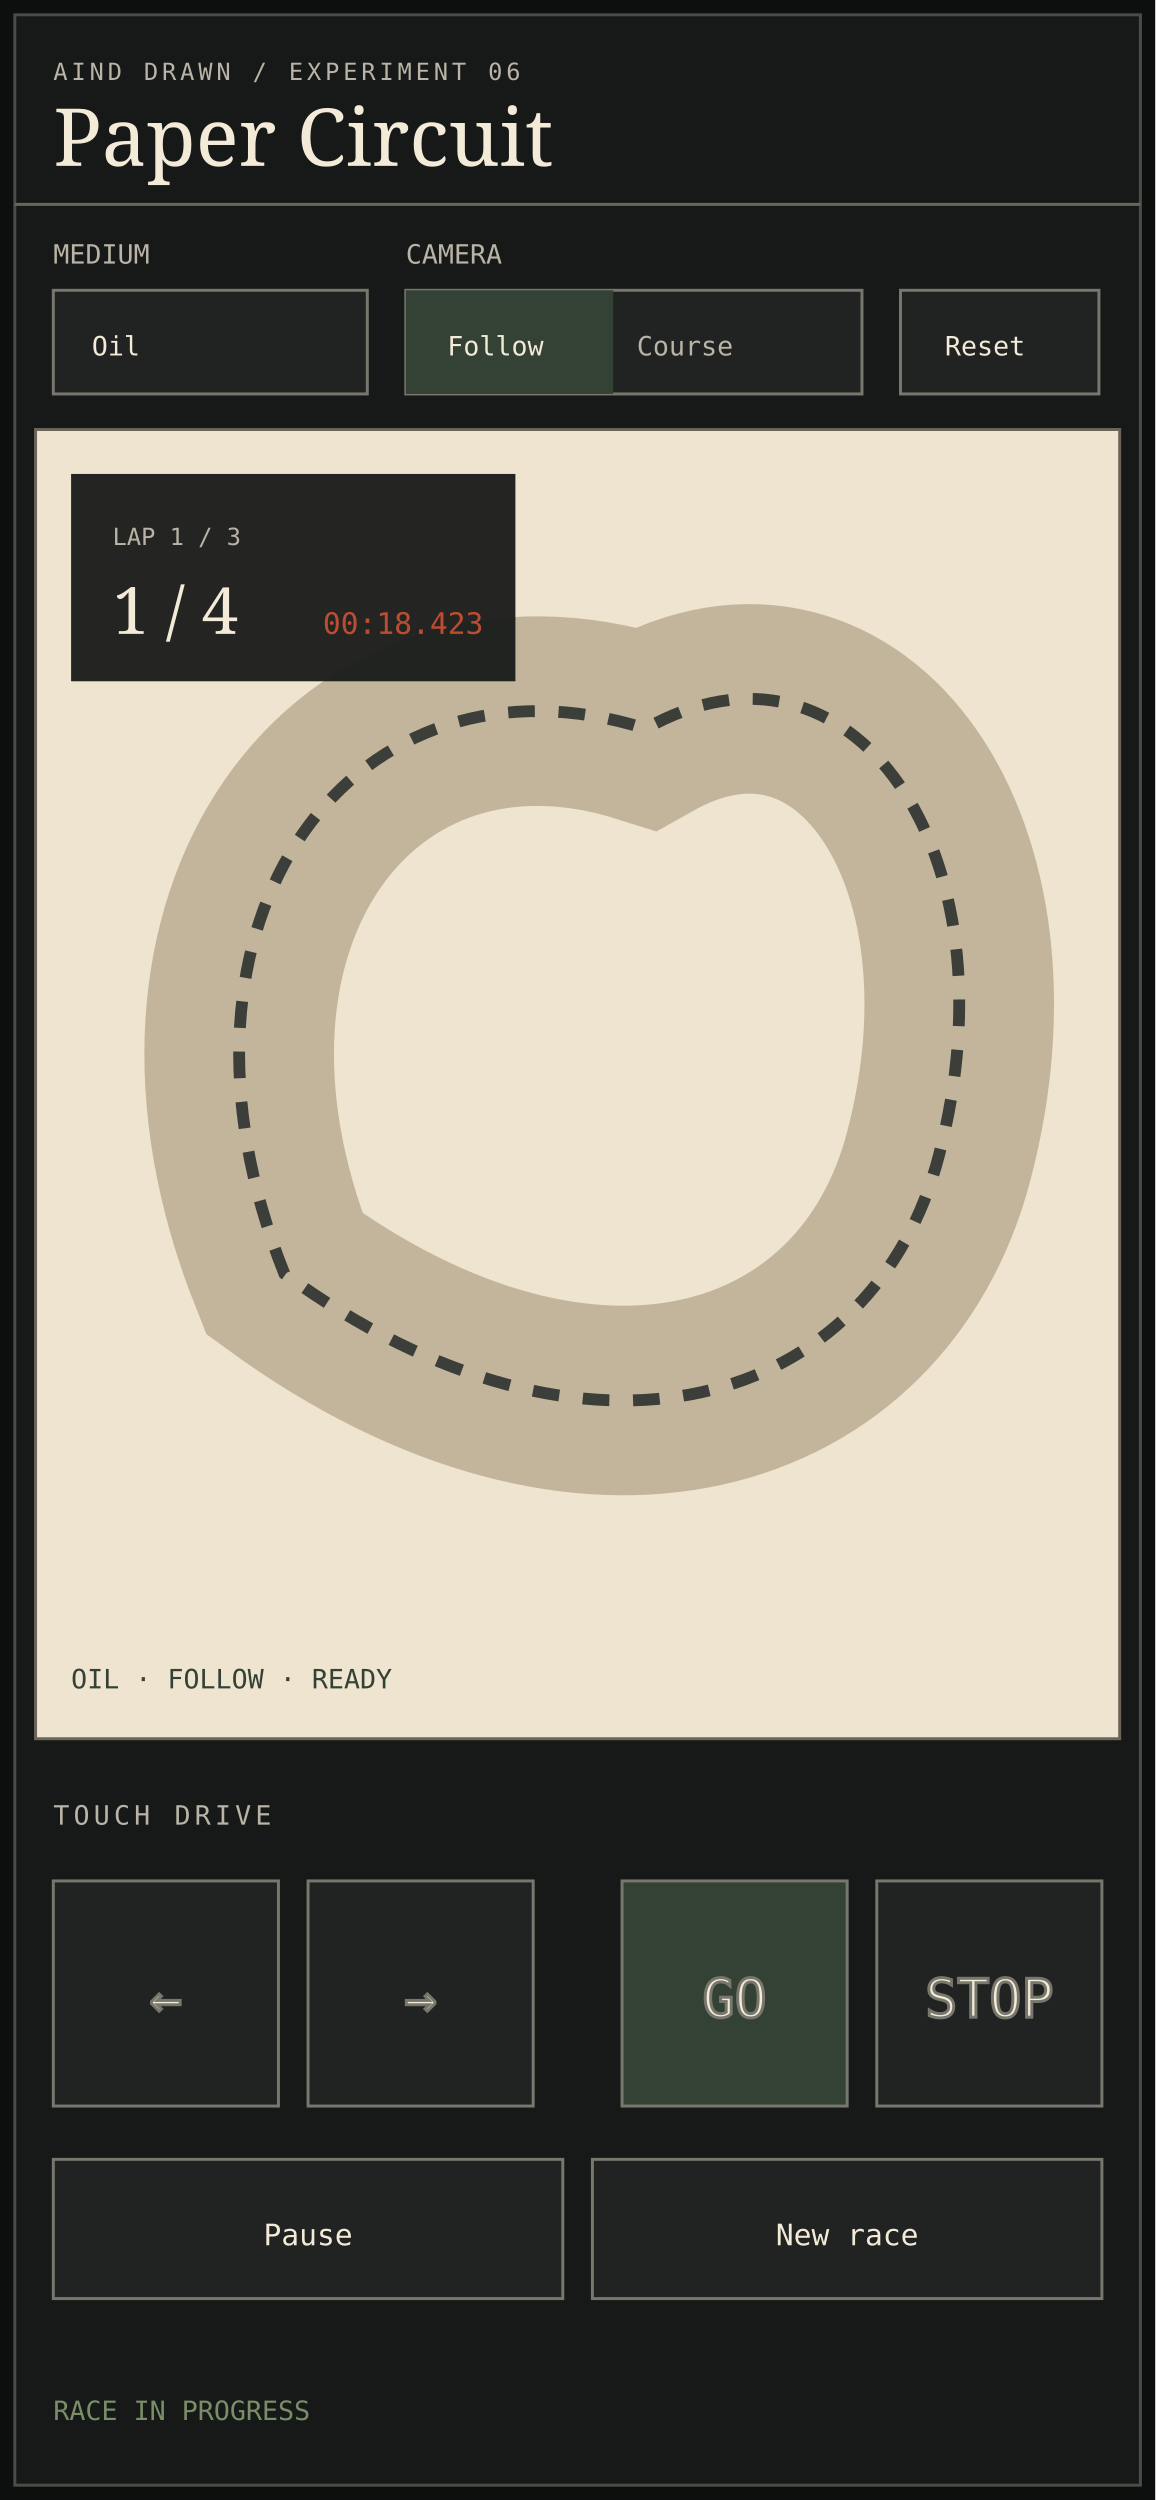
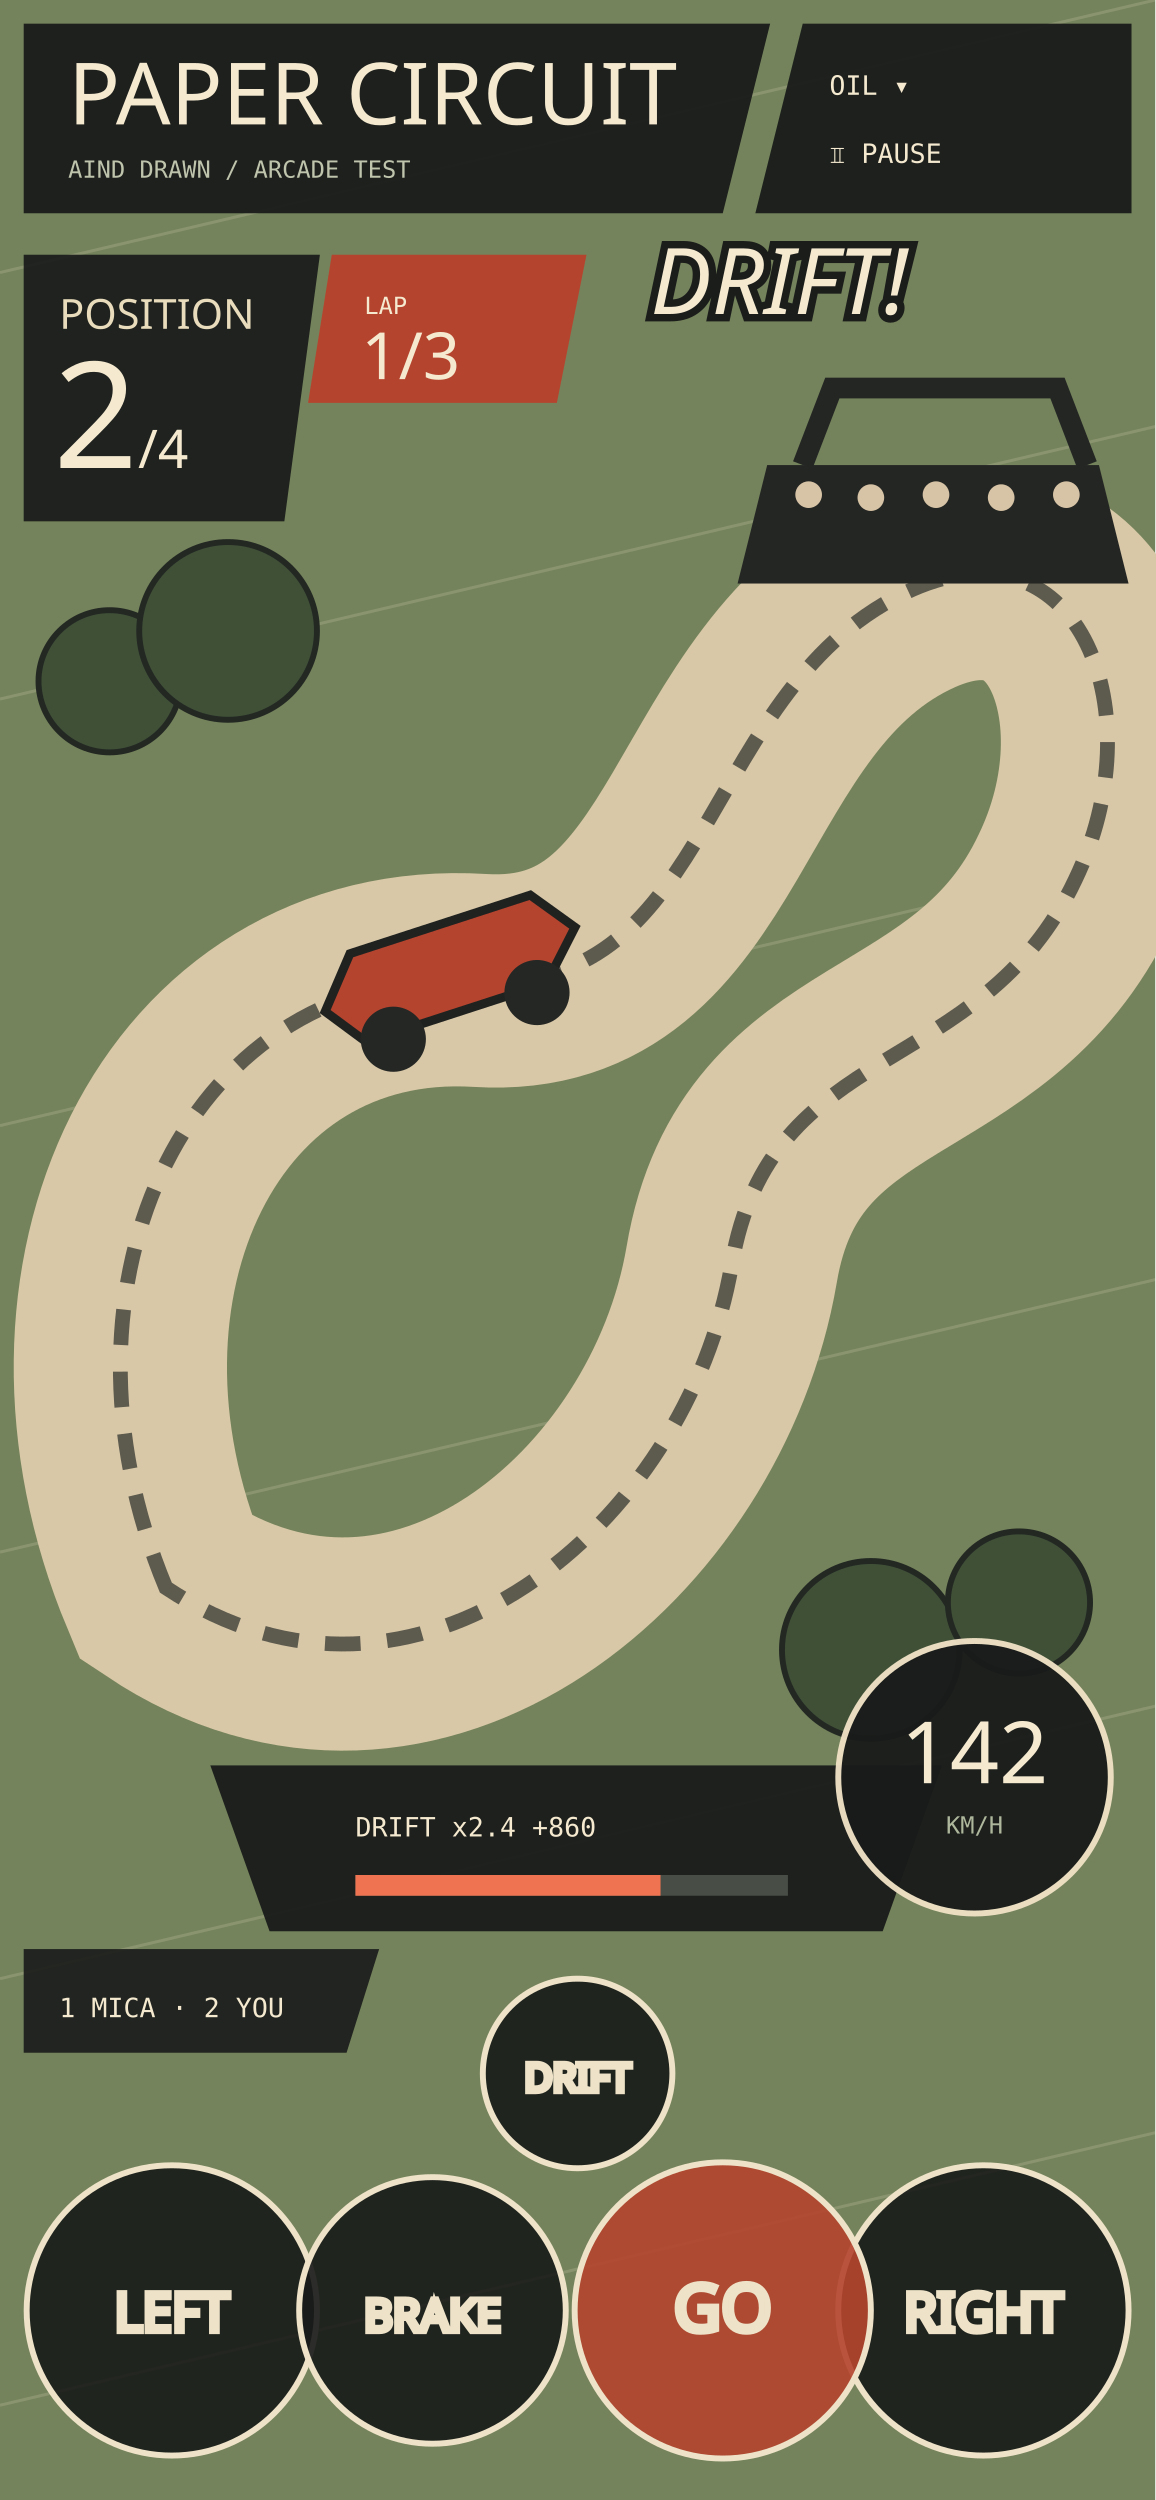
<svg xmlns="http://www.w3.org/2000/svg" width="390" height="844" viewBox="0 0 390 844">
-   <rect width="390" height="844" fill="#0d0f0e" />
-   <rect x="5" y="5" width="380" height="834" fill="#171918" stroke="#4a4c45" />
-   <text x="18" y="27" fill="#b9b4a7" font-family="monospace" font-size="8" letter-spacing="1.3">AIND DRAWN / EXPERIMENT 06</text>
-   <text x="18" y="56" fill="#f3ead7" font-family="serif" font-size="27">Paper Circuit</text>
-   <line x1="5" y1="69" x2="385" y2="69" stroke="#68675f" />
-   <g font-family="monospace" font-size="9">
-     <text x="18" y="89" fill="#b9b4a7">MEDIUM</text>
-     <rect x="18" y="98" width="106" height="35" fill="#202321" stroke="#77776d" />
-     <text x="31" y="120" fill="#f3ead7">Oil</text>
-     <text x="137" y="89" fill="#b9b4a7">CAMERA</text>
-     <rect x="137" y="98" width="154" height="35" fill="#202321" stroke="#77776d" />
-     <rect x="137" y="98" width="70" height="35" fill="#344235" />
-     <text x="151" y="120" fill="#f3ead7">Follow</text>
-     <text x="215" y="120" fill="#b9b4a7">Course</text>
-     <rect x="304" y="98" width="67" height="35" fill="#202321" stroke="#77776d" />
-     <text x="319" y="120" fill="#f3ead7">Reset</text>
+   <rect width="390" height="844" fill="#74835b" />
+   <g opacity=".18" stroke="#eee4c8">
+     <path d="M0 92L390 0M0 236L390 144M0 380L390 288M0 524L390 432M0 668L390 576M0 812L390 720" />
  </g>
-   <rect x="12" y="145" width="366" height="442" fill="#eee4cf" stroke="#6b6459" />
-   <path d="M 96 430 C 48 310 120 215 218 246 C 287 207 344 287 317 390 C 295 475 199 505 96 430 Z" fill="none" stroke="#c2b59c" stroke-width="64" />
-   <path d="M 96 430 C 48 310 120 215 218 246 C 287 207 344 287 317 390 C 295 475 199 505 96 430 Z" fill="none" stroke="#3c3e39" stroke-width="4" stroke-dasharray="9 8" />
-   <rect x="24" y="160" width="150" height="70" fill="#171918" opacity=".94" />
-   <text x="38" y="184" fill="#b9b4a7" font-family="monospace" font-size="8">LAP 1 / 3</text>
-   <text x="38" y="214" fill="#f3ead7" font-family="serif" font-size="22">1 / 4</text>
-   <text x="109" y="214" fill="#bd4d31" font-family="monospace" font-size="10">00:18.423</text>
-   <text x="24" y="570" fill="#344235" font-family="monospace" font-size="9">OIL · FOLLOW · READY</text>
-   <text x="18" y="616" fill="#b9b4a7" font-family="monospace" font-size="9" letter-spacing="1.4">TOUCH DRIVE</text>
-   <g fill="#202321" stroke="#77776d" font-family="monospace" font-size="18" text-anchor="middle">
-     <rect x="18" y="635" width="76" height="76" />
-     <text x="56" y="681" fill="#f3ead7">←</text>
-     <rect x="104" y="635" width="76" height="76" />
-     <text x="142" y="681" fill="#f3ead7">→</text>
-     <rect x="210" y="635" width="76" height="76" fill="#344235" />
-     <text x="248" y="681" fill="#f3ead7">GO</text>
-     <rect x="296" y="635" width="76" height="76" />
-     <text x="334" y="681" fill="#f3ead7">STOP</text>
+   <path d="M56 536C13 433 64 325 162 331C242 336 236 231 308 199C365 174 390 241 363 297C331 365 260 350 247 427C232 515 140 592 56 536Z" fill="none" stroke="#d8c8a7" stroke-width="72" />
+   <path d="M56 536C13 433 64 325 162 331C242 336 236 231 308 199C365 174 390 241 363 297C331 365 260 350 247 427C232 515 140 592 56 536Z" fill="none" stroke="#292b28" stroke-width="5" stroke-dasharray="12 9" opacity=".7" />
+   <g fill="#3f5037" stroke="#232823" stroke-width="2">
+     <circle cx="37" cy="230" r="24" />
+     <circle cx="77" cy="213" r="30" />
+     <circle cx="294" cy="557" r="30" />
+     <circle cx="344" cy="541" r="24" />
  </g>
-   <rect x="18" y="729" width="172" height="47" fill="#202321" stroke="#77776d" />
-   <text x="104" y="758" fill="#f3ead7" font-family="monospace" font-size="10" text-anchor="middle">Pause</text>
-   <rect x="200" y="729" width="172" height="47" fill="#202321" stroke="#77776d" />
-   <text x="286" y="758" fill="#f3ead7" font-family="monospace" font-size="10" text-anchor="middle">New race</text>
-   <text x="18" y="817" fill="#788e68" font-family="monospace" font-size="9">RACE IN PROGRESS</text>
+   <g transform="translate(259 123)">
+     <path d="M0 34H112L122 74H-10Z" fill="#242624" />
+     <path d="M12 34L22 8H98L108 34" fill="none" stroke="#242624" stroke-width="7" />
+     <g fill="#d7c3a5" stroke="#242624">
+       <circle cx="14" cy="44" r="5" />
+       <circle cx="35" cy="45" r="5" />
+       <circle cx="57" cy="44" r="5" />
+       <circle cx="79" cy="45" r="5" />
+       <circle cx="101" cy="44" r="5" />
+     </g>
+   </g>
+   <g transform="translate(151 326) rotate(-18)">
+     <path d="M-30-14L34-14L45 1L30 16L-34 16L-44 2Z" fill="#b5442e" stroke="#202220" stroke-width="3" />
+     <circle cx="-25" cy="18" r="11" fill="#252725" />
+     <circle cx="26" cy="18" r="11" fill="#252725" />
+   </g>
+   <path d="M8 8H260L244 72H8Z" fill="#181a19" opacity=".94" />
+   <text x="23" y="42" fill="#f5ead0" font-family="Impact,Arial Narrow,sans-serif" font-size="29">PAPER CIRCUIT</text>
+   <text x="23" y="60" fill="#bfc5ac" font-family="monospace" font-size="8">AIND DRAWN / ARCADE TEST</text>
+   <path d="M271 8H382V72H255Z" fill="#181a19" opacity=".94" />
+   <text x="280" y="32" fill="#f5ead0" font-family="monospace" font-size="9">OIL ▾</text>
+   <text x="280" y="55" fill="#f5ead0" font-family="monospace" font-size="9">Ⅱ PAUSE</text>
+   <path d="M8 86H108L96 176H8Z" fill="#181a19" opacity=".92" />
+   <text x="20" y="111" fill="#e8dcbc" font-family="Impact,Arial Narrow,sans-serif" font-size="14">POSITION</text>
+   <text x="18" y="158" fill="#f5ead0" font-family="Impact,Arial Narrow,sans-serif" font-size="50">2<tspan font-size="18">/4</tspan>
+   </text>
+   <path d="M112 86H198L188 136H104Z" fill="#b5442e" />
+   <text x="123" y="106" fill="#f5ead0" font-family="monospace" font-size="8">LAP</text>
+   <text x="122" y="128" fill="#f5ead0" font-family="Impact,Arial Narrow,sans-serif" font-size="22">1/3</text>
+   <text x="263" y="106" text-anchor="middle" fill="#f5ead0" stroke="#1b1d1b" stroke-width="5" paint-order="stroke" font-family="Impact,Arial Narrow,sans-serif" font-style="italic" font-size="31">DRIFT!</text>
+   <path d="M71 596H318L298 652H91Z" fill="#181a19" opacity=".94" />
+   <text x="120" y="620" fill="#f5ead0" font-family="monospace" font-size="9">DRIFT x2.4  +860</text>
+   <rect x="120" y="633" width="146" height="7" fill="#484d45" />
+   <rect x="120" y="633" width="103" height="7" fill="#ef7351" />
+   <g transform="translate(281 552)">
+     <circle cx="48" cy="48" r="46" fill="#181a19" opacity=".95" stroke="#f0e2c5" stroke-width="2" />
+     <text x="48" y="50" text-anchor="middle" fill="#f5ead0" font-family="Impact,Arial Narrow,sans-serif" font-size="29">142</text>
+     <text x="48" y="67" text-anchor="middle" fill="#aeb79c" font-family="monospace" font-size="8">KM/H</text>
+   </g>
+   <g fill="#181a19" fill-opacity=".9" stroke="#eee3c8" stroke-width="2" font-family="Impact,Arial Narrow,sans-serif" font-size="18" text-anchor="middle">
+     <circle cx="58" cy="780" r="49" />
+     <text x="58" y="787" fill="#f5ead0">LEFT</text>
+     <circle cx="332" cy="780" r="49" />
+     <text x="332" y="787" fill="#f5ead0">RIGHT</text>
+     <circle cx="146" cy="780" r="45" />
+     <text x="146" y="787" fill="#f5ead0" font-size="15">BRAKE</text>
+     <circle cx="195" cy="700" r="32" />
+     <text x="195" y="706" fill="#f5ead0" font-size="13">DRIFT</text>
+     <circle cx="244" cy="780" r="50" fill="#b5442e" />
+     <text x="244" y="787" fill="#f5ead0" font-size="22">GO</text>
+   </g>
+   <path d="M8 658H128L117 693H8Z" fill="#181a19" opacity=".9" />
+   <text x="20" y="681" fill="#f5ead0" font-family="monospace" font-size="9">1 MICA · 2 YOU</text>
</svg>
